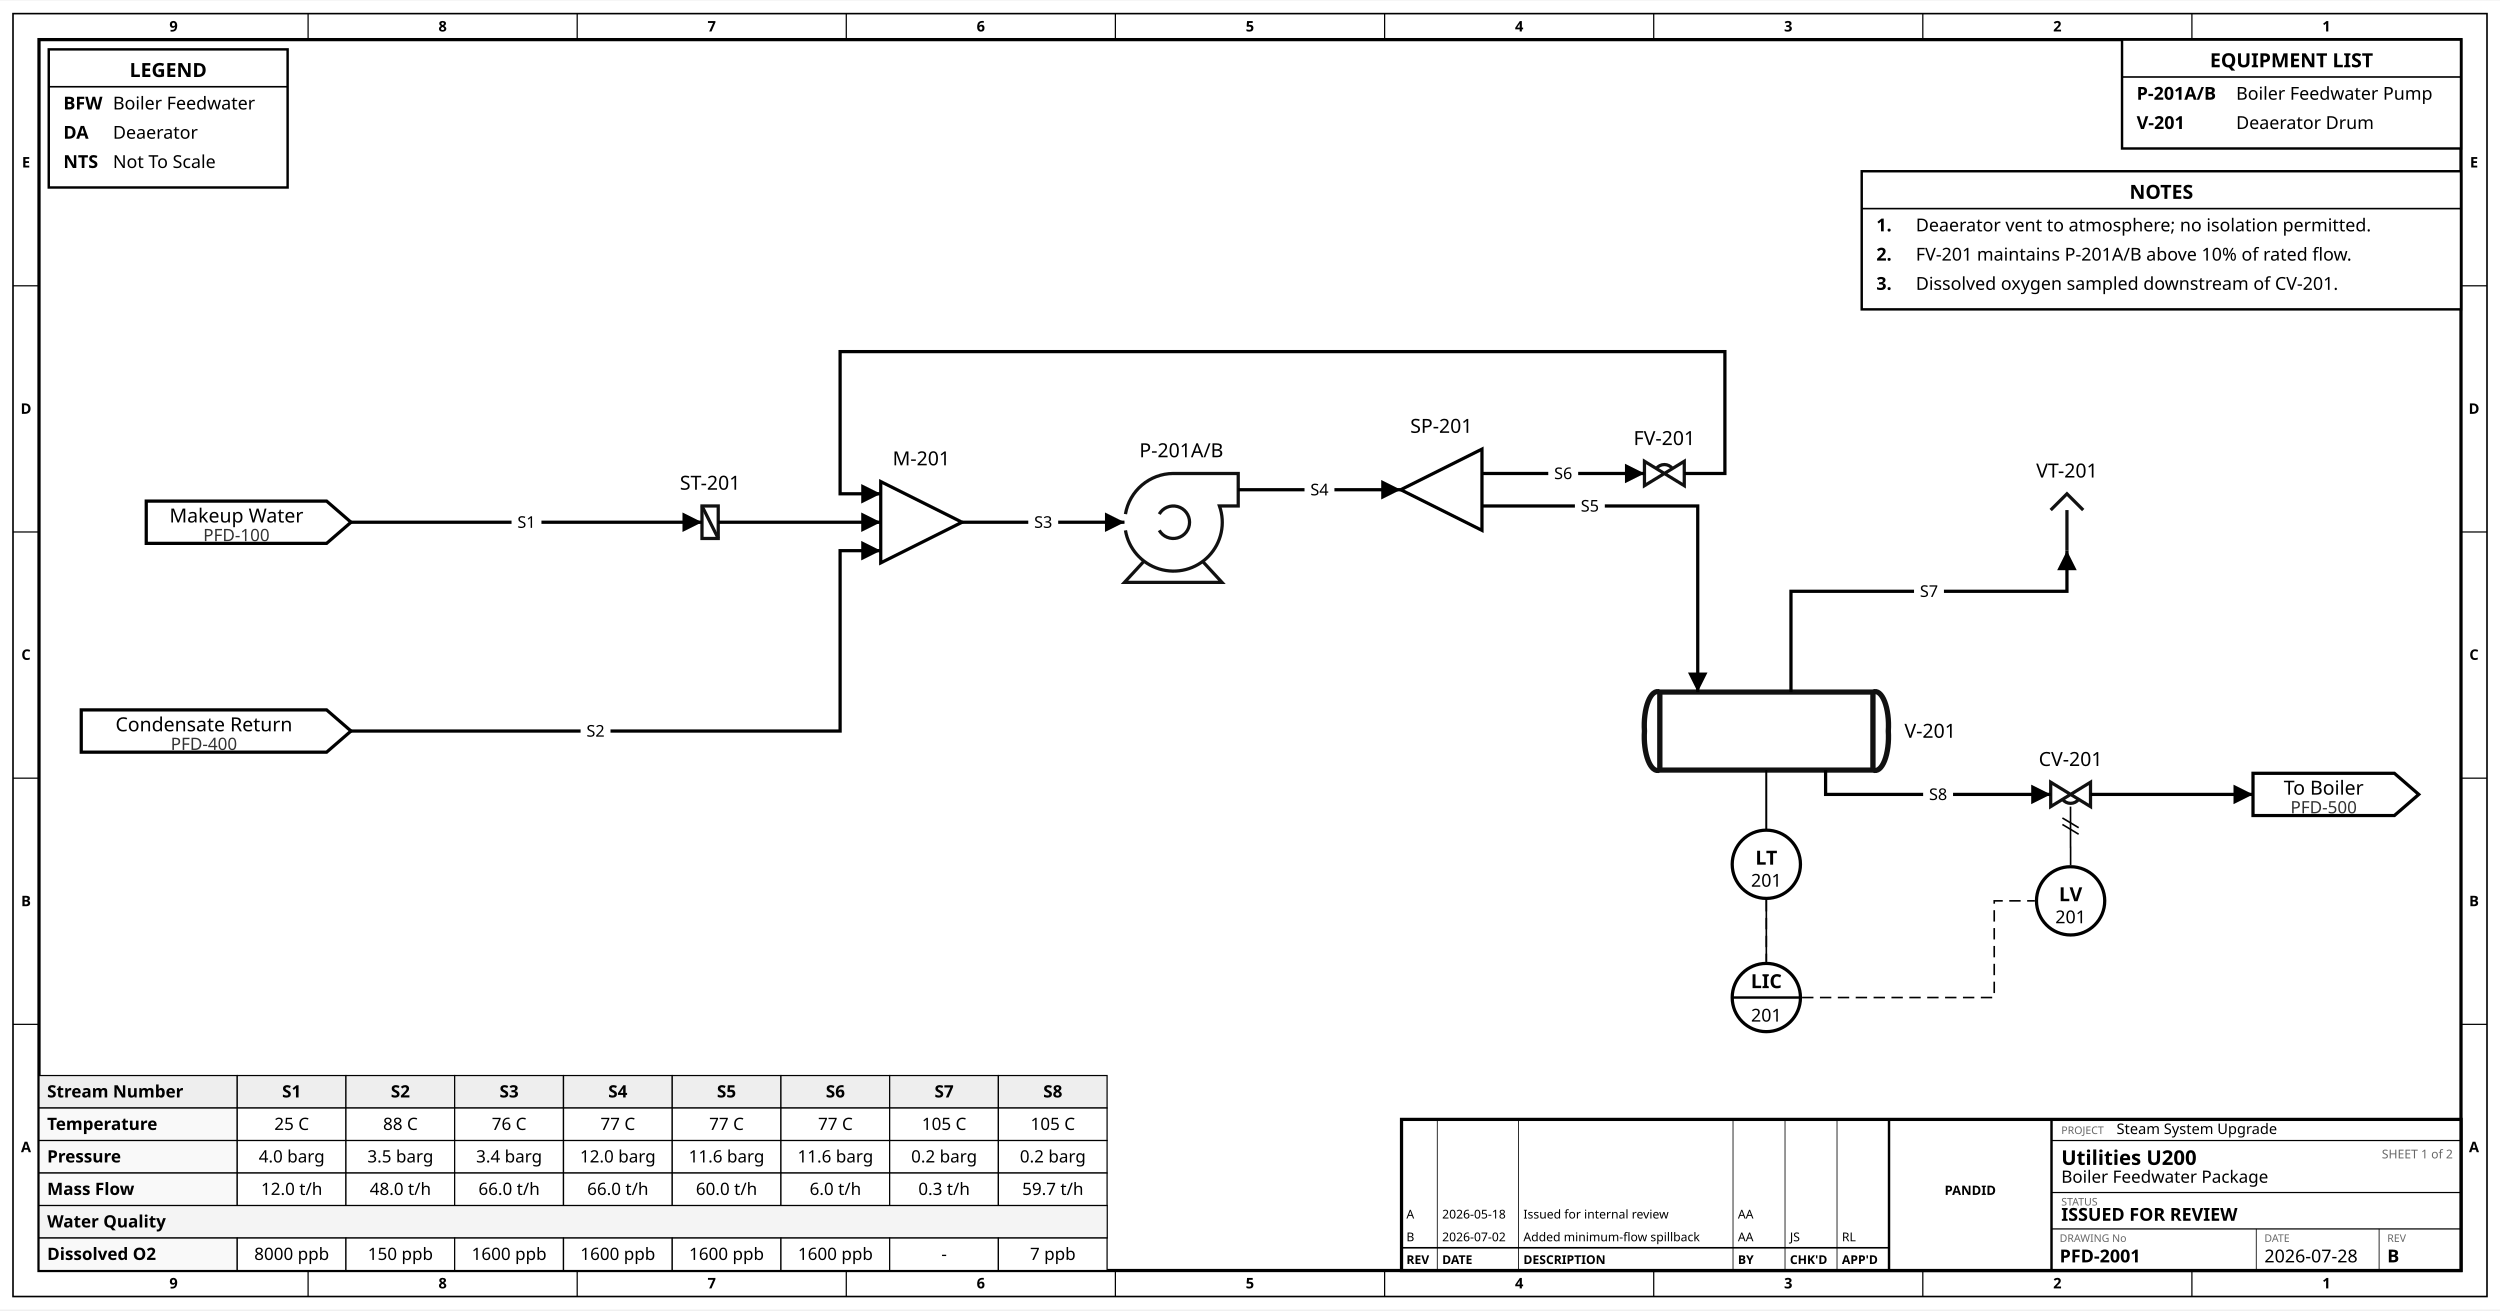
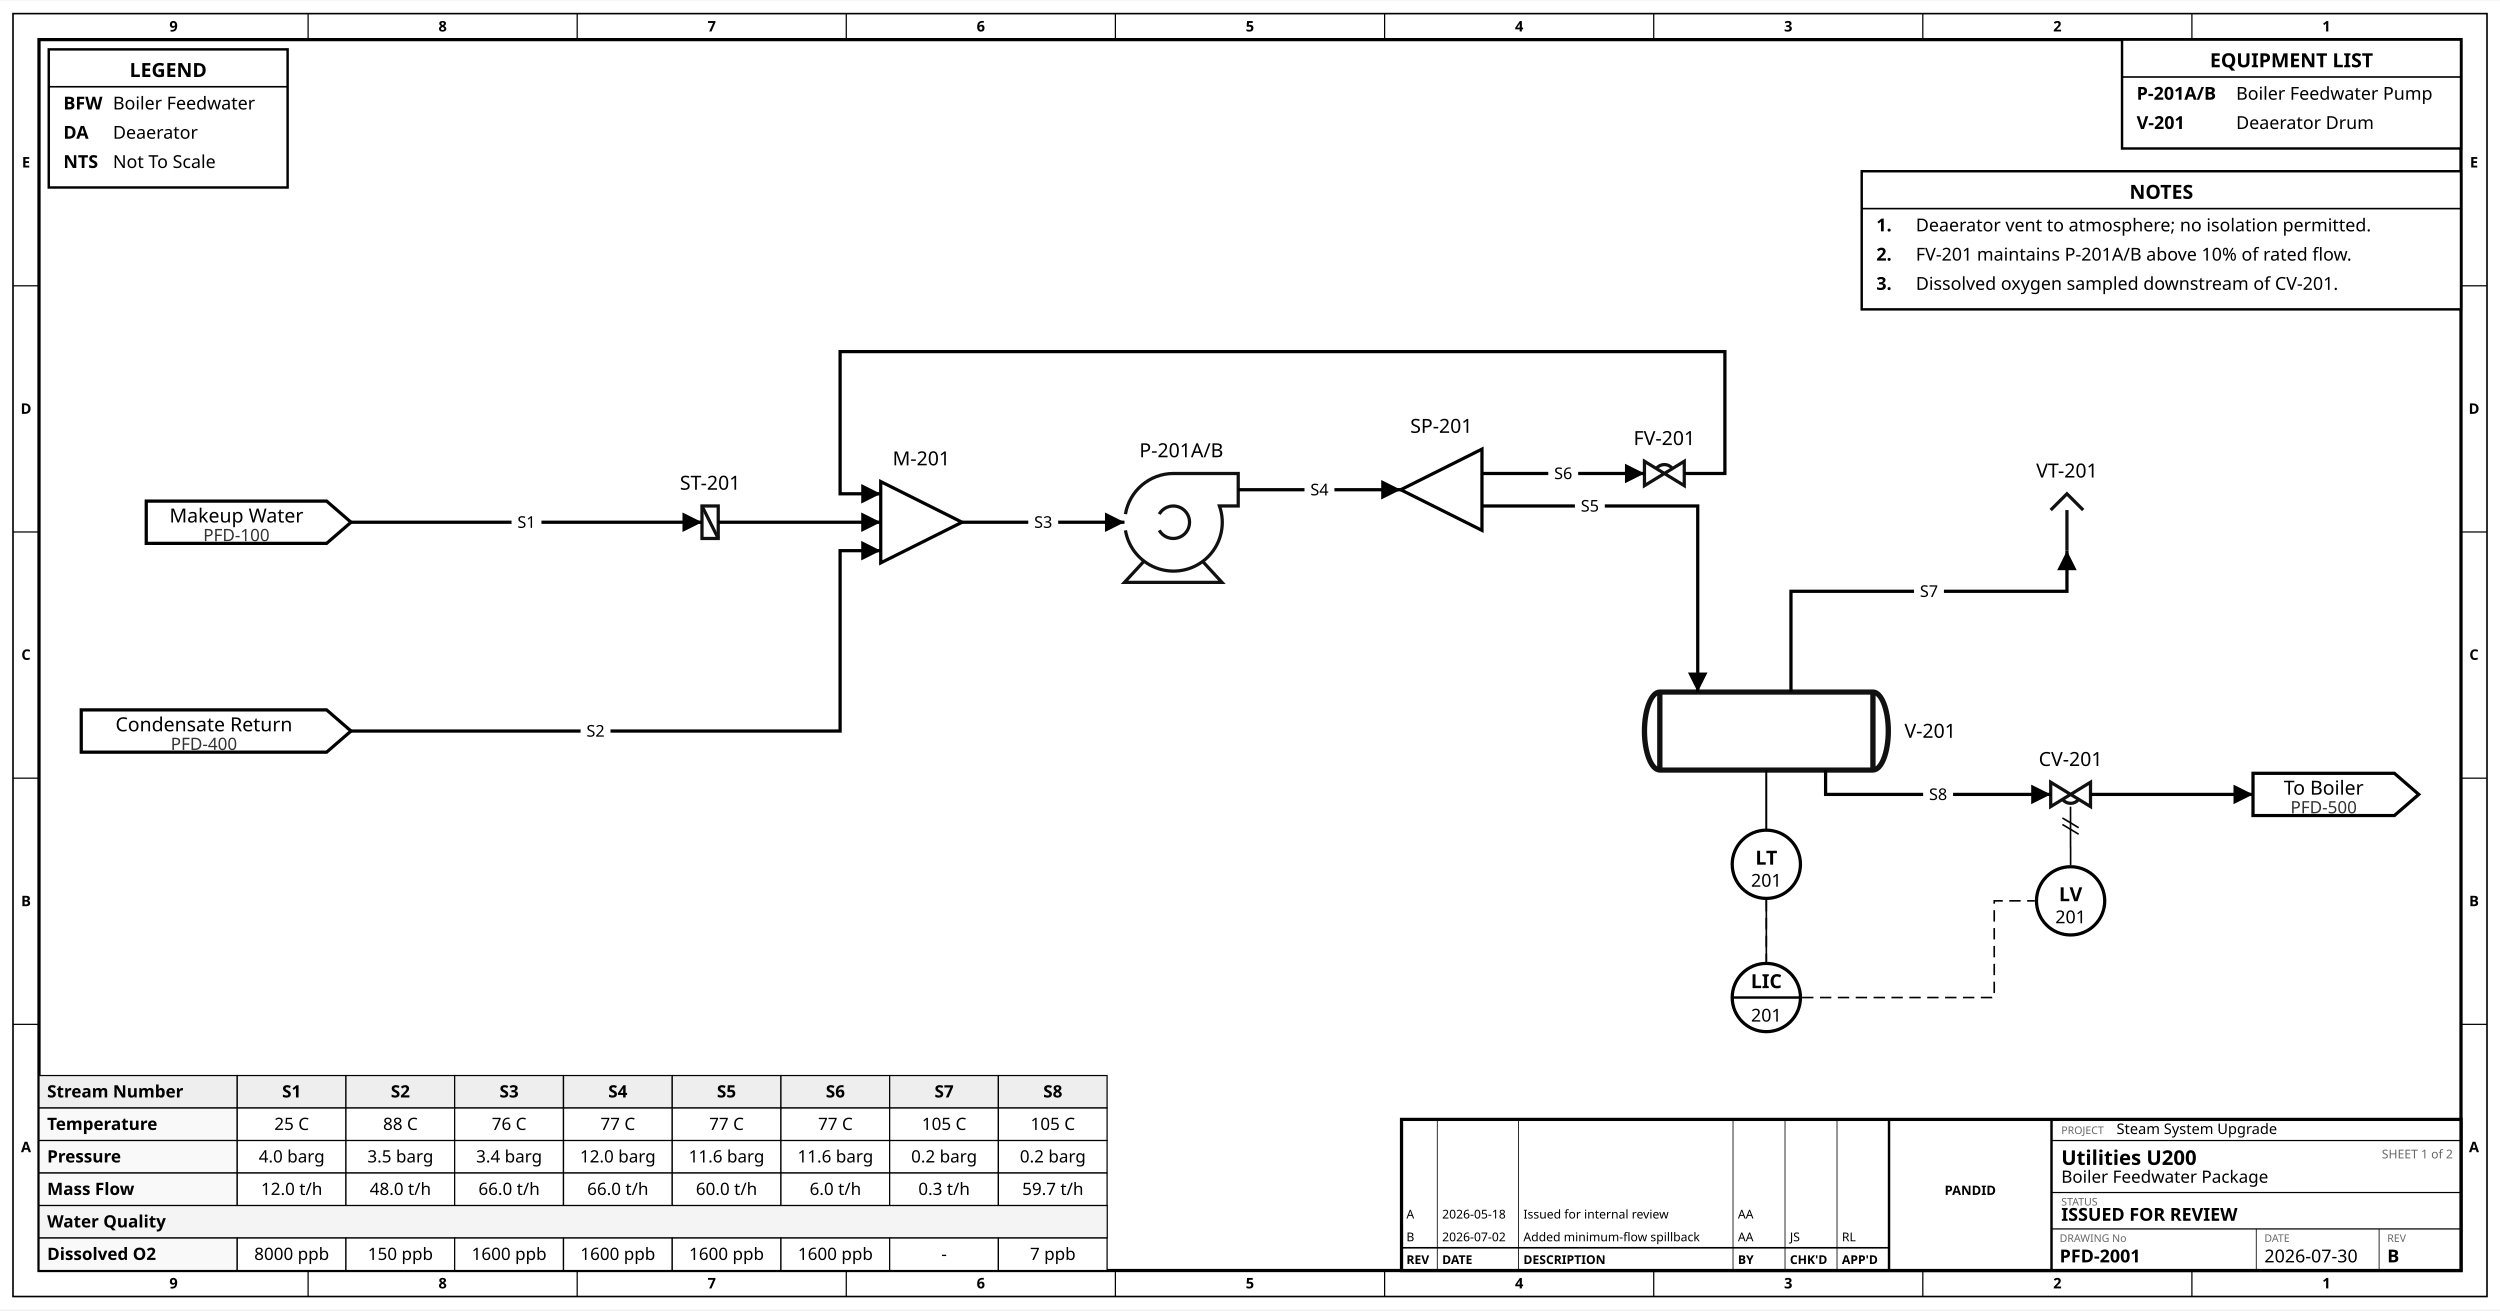
<svg xmlns="http://www.w3.org/2000/svg" width="1538" height="806" viewBox="-116.0 602.5 1538.5 805.5">
  <rect x="-116.0" y="602.5" width="1538.5" height="805.5" fill="white" />
  <rect x="-108.0" y="610.5" width="1522.5" height="789.5" fill="none" stroke="black" stroke-width="1" />
  <rect x="-92.0" y="626.5" width="1490.5" height="757.5" fill="none" stroke="black" stroke-width="2" />
  <text x="-9.2" y="621.5" font-family="sans-serif" font-size="9.0" text-anchor="middle" font-weight="bold" fill="black">9</text>
  <text x="-9.2" y="1395.0" font-family="sans-serif" font-size="9.0" text-anchor="middle" font-weight="bold" fill="black">9</text>
  <line x1="73.6" y1="610.5" x2="73.6" y2="626.5" stroke="black" stroke-width="0.75" />
  <line x1="73.6" y1="1384.0" x2="73.6" y2="1400.0" stroke="black" stroke-width="0.75" />
  <text x="156.4" y="621.5" font-family="sans-serif" font-size="9.0" text-anchor="middle" font-weight="bold" fill="black">8</text>
  <text x="156.4" y="1395.0" font-family="sans-serif" font-size="9.0" text-anchor="middle" font-weight="bold" fill="black">8</text>
  <line x1="239.2" y1="610.5" x2="239.2" y2="626.5" stroke="black" stroke-width="0.75" />
  <line x1="239.2" y1="1384.0" x2="239.2" y2="1400.0" stroke="black" stroke-width="0.75" />
  <text x="322.0" y="621.5" font-family="sans-serif" font-size="9.0" text-anchor="middle" font-weight="bold" fill="black">7</text>
  <text x="322.0" y="1395.0" font-family="sans-serif" font-size="9.0" text-anchor="middle" font-weight="bold" fill="black">7</text>
  <line x1="404.8" y1="610.5" x2="404.8" y2="626.5" stroke="black" stroke-width="0.75" />
  <line x1="404.8" y1="1384.0" x2="404.8" y2="1400.0" stroke="black" stroke-width="0.75" />
  <text x="487.6" y="621.5" font-family="sans-serif" font-size="9.0" text-anchor="middle" font-weight="bold" fill="black">6</text>
  <text x="487.6" y="1395.0" font-family="sans-serif" font-size="9.0" text-anchor="middle" font-weight="bold" fill="black">6</text>
  <line x1="570.4" y1="610.5" x2="570.4" y2="626.5" stroke="black" stroke-width="0.75" />
  <line x1="570.4" y1="1384.0" x2="570.4" y2="1400.0" stroke="black" stroke-width="0.75" />
  <text x="653.2" y="621.5" font-family="sans-serif" font-size="9.0" text-anchor="middle" font-weight="bold" fill="black">5</text>
  <text x="653.2" y="1395.0" font-family="sans-serif" font-size="9.0" text-anchor="middle" font-weight="bold" fill="black">5</text>
  <line x1="736.1" y1="610.5" x2="736.1" y2="626.5" stroke="black" stroke-width="0.75" />
  <line x1="736.1" y1="1384.0" x2="736.1" y2="1400.0" stroke="black" stroke-width="0.75" />
  <text x="818.9" y="621.5" font-family="sans-serif" font-size="9.0" text-anchor="middle" font-weight="bold" fill="black">4</text>
  <text x="818.9" y="1395.0" font-family="sans-serif" font-size="9.0" text-anchor="middle" font-weight="bold" fill="black">4</text>
  <line x1="901.7" y1="610.5" x2="901.7" y2="626.5" stroke="black" stroke-width="0.75" />
  <line x1="901.7" y1="1384.0" x2="901.7" y2="1400.0" stroke="black" stroke-width="0.75" />
  <text x="984.5" y="621.5" font-family="sans-serif" font-size="9.0" text-anchor="middle" font-weight="bold" fill="black">3</text>
  <text x="984.5" y="1395.0" font-family="sans-serif" font-size="9.0" text-anchor="middle" font-weight="bold" fill="black">3</text>
  <line x1="1067.3" y1="610.5" x2="1067.3" y2="626.5" stroke="black" stroke-width="0.75" />
  <line x1="1067.3" y1="1384.0" x2="1067.3" y2="1400.0" stroke="black" stroke-width="0.75" />
  <text x="1150.1" y="621.5" font-family="sans-serif" font-size="9.0" text-anchor="middle" font-weight="bold" fill="black">2</text>
  <text x="1150.1" y="1395.0" font-family="sans-serif" font-size="9.0" text-anchor="middle" font-weight="bold" fill="black">2</text>
  <line x1="1232.9" y1="610.5" x2="1232.9" y2="626.5" stroke="black" stroke-width="0.75" />
  <line x1="1232.9" y1="1384.0" x2="1232.9" y2="1400.0" stroke="black" stroke-width="0.75" />
  <text x="1315.7" y="621.5" font-family="sans-serif" font-size="9.0" text-anchor="middle" font-weight="bold" fill="black">1</text>
  <text x="1315.7" y="1395.0" font-family="sans-serif" font-size="9.0" text-anchor="middle" font-weight="bold" fill="black">1</text>
  <text x="-100.0" y="705.2" font-family="sans-serif" font-size="9.0" text-anchor="middle" font-weight="bold" fill="black">E</text>
  <text x="1406.5" y="705.2" font-family="sans-serif" font-size="9.0" text-anchor="middle" font-weight="bold" fill="black">E</text>
  <line x1="-108.0" y1="778.0" x2="-92.0" y2="778.0" stroke="black" stroke-width="0.75" />
  <line x1="1398.5" y1="778.0" x2="1414.5" y2="778.0" stroke="black" stroke-width="0.75" />
  <text x="-100.0" y="856.8" font-family="sans-serif" font-size="9.0" text-anchor="middle" font-weight="bold" fill="black">D</text>
  <text x="1406.5" y="856.8" font-family="sans-serif" font-size="9.0" text-anchor="middle" font-weight="bold" fill="black">D</text>
  <line x1="-108.0" y1="929.5" x2="-92.0" y2="929.5" stroke="black" stroke-width="0.75" />
  <line x1="1398.5" y1="929.5" x2="1414.5" y2="929.5" stroke="black" stroke-width="0.75" />
  <text x="-100.0" y="1008.2" font-family="sans-serif" font-size="9.0" text-anchor="middle" font-weight="bold" fill="black">C</text>
  <text x="1406.5" y="1008.2" font-family="sans-serif" font-size="9.0" text-anchor="middle" font-weight="bold" fill="black">C</text>
  <line x1="-108.0" y1="1081.0" x2="-92.0" y2="1081.0" stroke="black" stroke-width="0.75" />
  <line x1="1398.5" y1="1081.0" x2="1414.5" y2="1081.0" stroke="black" stroke-width="0.75" />
  <text x="-100.0" y="1159.8" font-family="sans-serif" font-size="9.0" text-anchor="middle" font-weight="bold" fill="black">B</text>
  <text x="1406.5" y="1159.8" font-family="sans-serif" font-size="9.0" text-anchor="middle" font-weight="bold" fill="black">B</text>
  <line x1="-108.0" y1="1232.5" x2="-92.0" y2="1232.5" stroke="black" stroke-width="0.75" />
  <line x1="1398.5" y1="1232.5" x2="1414.5" y2="1232.5" stroke="black" stroke-width="0.75" />
  <text x="-100.0" y="1311.2" font-family="sans-serif" font-size="9.0" text-anchor="middle" font-weight="bold" fill="black">A</text>
  <text x="1406.5" y="1311.2" font-family="sans-serif" font-size="9.0" text-anchor="middle" font-weight="bold" fill="black">A</text>
  <rect x="-86.0" y="632.5" width="147.0" height="85.0" fill="white" stroke="black" stroke-width="1.5" />
  <text x="-12.5" y="649.5" font-family="sans-serif" font-size="12.0" text-anchor="middle" font-weight="bold" fill="black">LEGEND</text>
  <line x1="-86.0" y1="655.5" x2="61.0" y2="655.5" stroke="black" stroke-width="1" />
  <text x="-77.0" y="669.5" font-family="sans-serif" font-size="11.0" text-anchor="start" font-weight="bold" fill="black">BFW</text>
  <text x="-46.5" y="669.5" font-family="sans-serif" font-size="11.0" text-anchor="start" fill="black">Boiler Feedwater</text>
  <text x="-77.0" y="687.5" font-family="sans-serif" font-size="11.0" text-anchor="start" font-weight="bold" fill="black">DA</text>
  <text x="-46.5" y="687.5" font-family="sans-serif" font-size="11.0" text-anchor="start" fill="black">Deaerator</text>
  <text x="-77.0" y="705.5" font-family="sans-serif" font-size="11.0" text-anchor="start" font-weight="bold" fill="black">NTS</text>
  <text x="-46.5" y="705.5" font-family="sans-serif" font-size="11.0" text-anchor="start" fill="black">Not To Scale</text>
  <rect x="1189.9" y="626.5" width="208.6" height="67.0" fill="white" stroke="black" stroke-width="1.5" />
  <text x="1294.2" y="643.5" font-family="sans-serif" font-size="12.0" text-anchor="middle" font-weight="bold" fill="black">EQUIPMENT LIST</text>
  <line x1="1189.9" y1="649.5" x2="1398.5" y2="649.5" stroke="black" stroke-width="1" />
  <text x="1198.9" y="663.5" font-family="sans-serif" font-size="11.0" text-anchor="start" font-weight="bold" fill="black">P-201A/B</text>
  <text x="1260.1" y="663.5" font-family="sans-serif" font-size="11.0" text-anchor="start" fill="black">Boiler Feedwater Pump</text>
  <text x="1198.9" y="681.5" font-family="sans-serif" font-size="11.0" text-anchor="start" font-weight="bold" fill="black">V-201</text>
  <text x="1260.1" y="681.5" font-family="sans-serif" font-size="11.0" text-anchor="start" fill="black">Deaerator Drum</text>
  <rect x="1029.7" y="707.5" width="368.8" height="85.0" fill="white" stroke="black" stroke-width="1.5" />
  <text x="1214.1" y="724.5" font-family="sans-serif" font-size="12.0" text-anchor="middle" font-weight="bold" fill="black">NOTES</text>
  <line x1="1029.7" y1="730.5" x2="1398.5" y2="730.5" stroke="black" stroke-width="1" />
  <text x="1038.7" y="744.5" font-family="sans-serif" font-size="11.0" text-anchor="start" font-weight="bold" fill="black">1.</text>
  <text x="1063.0" y="744.5" font-family="sans-serif" font-size="11.0" text-anchor="start" fill="black">Deaerator vent to atmosphere; no isolation permitted.</text>
  <text x="1038.7" y="762.5" font-family="sans-serif" font-size="11.0" text-anchor="start" font-weight="bold" fill="black">2.</text>
  <text x="1063.0" y="762.5" font-family="sans-serif" font-size="11.0" text-anchor="start" fill="black">FV-201 maintains P-201A/B above 10% of rated flow.</text>
  <text x="1038.7" y="780.5" font-family="sans-serif" font-size="11.0" text-anchor="start" font-weight="bold" fill="black">3.</text>
  <text x="1063.0" y="780.5" font-family="sans-serif" font-size="11.0" text-anchor="start" fill="black">Dissolved oxygen sampled downstream of CV-201.</text>
  <g id="stream_table">
    <rect x="-92.0" y="1264.0" width="122.0" height="20.0" fill="#eee" stroke="black" stroke-width="0.75" />
    <text x="-87.0" y="1277.5" font-family="sans-serif" font-size="10.5" font-weight="bold" text-anchor="start">Stream Number</text>
    <rect x="30.0" y="1264.0" width="66.9" height="20.0" fill="#eee" stroke="black" stroke-width="0.75" />
    <text x="63.5" y="1277.5" font-family="sans-serif" font-size="10.5" font-weight="bold" text-anchor="middle">S1</text>
    <rect x="96.9" y="1264.0" width="66.9" height="20.0" fill="#eee" stroke="black" stroke-width="0.75" />
    <text x="130.4" y="1277.5" font-family="sans-serif" font-size="10.5" font-weight="bold" text-anchor="middle">S2</text>
    <rect x="163.8" y="1264.0" width="66.9" height="20.0" fill="#eee" stroke="black" stroke-width="0.75" />
    <text x="197.3" y="1277.5" font-family="sans-serif" font-size="10.5" font-weight="bold" text-anchor="middle">S3</text>
    <rect x="230.8" y="1264.0" width="66.9" height="20.0" fill="#eee" stroke="black" stroke-width="0.75" />
    <text x="264.2" y="1277.5" font-family="sans-serif" font-size="10.5" font-weight="bold" text-anchor="middle">S4</text>
    <rect x="297.7" y="1264.0" width="66.9" height="20.0" fill="#eee" stroke="black" stroke-width="0.75" />
    <text x="331.1" y="1277.5" font-family="sans-serif" font-size="10.5" font-weight="bold" text-anchor="middle">S5</text>
    <rect x="364.6" y="1264.0" width="66.9" height="20.0" fill="#eee" stroke="black" stroke-width="0.75" />
    <text x="398.1" y="1277.5" font-family="sans-serif" font-size="10.5" font-weight="bold" text-anchor="middle">S6</text>
    <rect x="431.5" y="1264.0" width="66.9" height="20.0" fill="#eee" stroke="black" stroke-width="0.75" />
    <text x="465.0" y="1277.5" font-family="sans-serif" font-size="10.5" font-weight="bold" text-anchor="middle">S7</text>
    <rect x="498.4" y="1264.0" width="66.9" height="20.0" fill="#eee" stroke="black" stroke-width="0.75" />
    <text x="531.9" y="1277.5" font-family="sans-serif" font-size="10.5" font-weight="bold" text-anchor="middle">S8</text>
    <rect x="-92.0" y="1284.0" width="122.0" height="20.0" fill="#f9f9f9" stroke="black" stroke-width="0.75" />
    <text x="-87.0" y="1297.5" font-family="sans-serif" font-size="10.5" font-weight="bold" text-anchor="start">Temperature</text>
    <rect x="30.0" y="1284.0" width="66.9" height="20.0" fill="white" stroke="black" stroke-width="0.75" />
    <text x="63.5" y="1297.5" font-family="sans-serif" font-size="10.5" text-anchor="middle">25 C</text>
    <rect x="96.9" y="1284.0" width="66.9" height="20.0" fill="white" stroke="black" stroke-width="0.75" />
    <text x="130.4" y="1297.5" font-family="sans-serif" font-size="10.5" text-anchor="middle">88 C</text>
    <rect x="163.8" y="1284.0" width="66.9" height="20.0" fill="white" stroke="black" stroke-width="0.75" />
    <text x="197.3" y="1297.5" font-family="sans-serif" font-size="10.5" text-anchor="middle">76 C</text>
    <rect x="230.8" y="1284.0" width="66.9" height="20.0" fill="white" stroke="black" stroke-width="0.75" />
    <text x="264.2" y="1297.5" font-family="sans-serif" font-size="10.5" text-anchor="middle">77 C</text>
    <rect x="297.7" y="1284.0" width="66.9" height="20.0" fill="white" stroke="black" stroke-width="0.75" />
    <text x="331.1" y="1297.5" font-family="sans-serif" font-size="10.5" text-anchor="middle">77 C</text>
    <rect x="364.6" y="1284.0" width="66.9" height="20.0" fill="white" stroke="black" stroke-width="0.75" />
    <text x="398.1" y="1297.5" font-family="sans-serif" font-size="10.5" text-anchor="middle">77 C</text>
    <rect x="431.5" y="1284.0" width="66.9" height="20.0" fill="white" stroke="black" stroke-width="0.75" />
    <text x="465.0" y="1297.5" font-family="sans-serif" font-size="10.5" text-anchor="middle">105 C</text>
    <rect x="498.4" y="1284.0" width="66.9" height="20.0" fill="white" stroke="black" stroke-width="0.75" />
    <text x="531.9" y="1297.5" font-family="sans-serif" font-size="10.5" text-anchor="middle">105 C</text>
    <rect x="-92.0" y="1304.0" width="122.0" height="20.0" fill="#f9f9f9" stroke="black" stroke-width="0.75" />
    <text x="-87.0" y="1317.5" font-family="sans-serif" font-size="10.5" font-weight="bold" text-anchor="start">Pressure</text>
    <rect x="30.0" y="1304.0" width="66.9" height="20.0" fill="white" stroke="black" stroke-width="0.75" />
    <text x="63.5" y="1317.5" font-family="sans-serif" font-size="10.5" text-anchor="middle">4.0 barg</text>
    <rect x="96.9" y="1304.0" width="66.9" height="20.0" fill="white" stroke="black" stroke-width="0.75" />
    <text x="130.4" y="1317.5" font-family="sans-serif" font-size="10.5" text-anchor="middle">3.5 barg</text>
    <rect x="163.8" y="1304.0" width="66.9" height="20.0" fill="white" stroke="black" stroke-width="0.75" />
    <text x="197.3" y="1317.5" font-family="sans-serif" font-size="10.5" text-anchor="middle">3.4 barg</text>
    <rect x="230.8" y="1304.0" width="66.9" height="20.0" fill="white" stroke="black" stroke-width="0.75" />
    <text x="264.2" y="1317.5" font-family="sans-serif" font-size="10.5" text-anchor="middle">12.0 barg</text>
    <rect x="297.7" y="1304.0" width="66.9" height="20.0" fill="white" stroke="black" stroke-width="0.75" />
    <text x="331.1" y="1317.5" font-family="sans-serif" font-size="10.5" text-anchor="middle">11.6 barg</text>
    <rect x="364.6" y="1304.0" width="66.9" height="20.0" fill="white" stroke="black" stroke-width="0.75" />
    <text x="398.1" y="1317.5" font-family="sans-serif" font-size="10.5" text-anchor="middle">11.6 barg</text>
    <rect x="431.5" y="1304.0" width="66.9" height="20.0" fill="white" stroke="black" stroke-width="0.75" />
    <text x="465.0" y="1317.5" font-family="sans-serif" font-size="10.5" text-anchor="middle">0.2 barg</text>
    <rect x="498.4" y="1304.0" width="66.9" height="20.0" fill="white" stroke="black" stroke-width="0.75" />
    <text x="531.9" y="1317.5" font-family="sans-serif" font-size="10.5" text-anchor="middle">0.2 barg</text>
    <rect x="-92.0" y="1324.0" width="122.0" height="20.0" fill="#f9f9f9" stroke="black" stroke-width="0.75" />
    <text x="-87.0" y="1337.5" font-family="sans-serif" font-size="10.5" font-weight="bold" text-anchor="start">Mass Flow</text>
    <rect x="30.0" y="1324.0" width="66.9" height="20.0" fill="white" stroke="black" stroke-width="0.75" />
    <text x="63.5" y="1337.5" font-family="sans-serif" font-size="10.5" text-anchor="middle">12.0 t/h</text>
    <rect x="96.9" y="1324.0" width="66.9" height="20.0" fill="white" stroke="black" stroke-width="0.75" />
    <text x="130.4" y="1337.5" font-family="sans-serif" font-size="10.5" text-anchor="middle">48.0 t/h</text>
    <rect x="163.8" y="1324.0" width="66.9" height="20.0" fill="white" stroke="black" stroke-width="0.75" />
    <text x="197.3" y="1337.5" font-family="sans-serif" font-size="10.5" text-anchor="middle">66.0 t/h</text>
    <rect x="230.8" y="1324.0" width="66.9" height="20.0" fill="white" stroke="black" stroke-width="0.75" />
    <text x="264.2" y="1337.5" font-family="sans-serif" font-size="10.5" text-anchor="middle">66.0 t/h</text>
    <rect x="297.7" y="1324.0" width="66.9" height="20.0" fill="white" stroke="black" stroke-width="0.75" />
    <text x="331.1" y="1337.5" font-family="sans-serif" font-size="10.5" text-anchor="middle">60.0 t/h</text>
    <rect x="364.6" y="1324.0" width="66.9" height="20.0" fill="white" stroke="black" stroke-width="0.75" />
    <text x="398.1" y="1337.5" font-family="sans-serif" font-size="10.5" text-anchor="middle">6.0 t/h</text>
    <rect x="431.5" y="1324.0" width="66.9" height="20.0" fill="white" stroke="black" stroke-width="0.75" />
    <text x="465.0" y="1337.5" font-family="sans-serif" font-size="10.5" text-anchor="middle">0.3 t/h</text>
    <rect x="498.4" y="1324.0" width="66.9" height="20.0" fill="white" stroke="black" stroke-width="0.75" />
    <text x="531.9" y="1337.5" font-family="sans-serif" font-size="10.5" text-anchor="middle">59.7 t/h</text>
    <rect x="-92.0" y="1344.0" width="657.4" height="20.0" fill="#f4f4f4" stroke="black" stroke-width="0.75" />
    <text x="-87.0" y="1357.5" font-family="sans-serif" font-size="10.5" font-weight="bold" text-anchor="start">Water Quality</text>
    <rect x="-92.0" y="1364.0" width="122.0" height="20.0" fill="#f9f9f9" stroke="black" stroke-width="0.75" />
    <text x="-87.0" y="1377.5" font-family="sans-serif" font-size="10.5" font-weight="bold" text-anchor="start">Dissolved O2</text>
    <rect x="30.0" y="1364.0" width="66.9" height="20.0" fill="white" stroke="black" stroke-width="0.75" />
    <text x="63.5" y="1377.5" font-family="sans-serif" font-size="10.5" text-anchor="middle">8000 ppb</text>
    <rect x="96.9" y="1364.0" width="66.9" height="20.0" fill="white" stroke="black" stroke-width="0.75" />
    <text x="130.4" y="1377.5" font-family="sans-serif" font-size="10.5" text-anchor="middle">150 ppb</text>
    <rect x="163.8" y="1364.0" width="66.9" height="20.0" fill="white" stroke="black" stroke-width="0.75" />
    <text x="197.3" y="1377.5" font-family="sans-serif" font-size="10.5" text-anchor="middle">1600 ppb</text>
    <rect x="230.8" y="1364.0" width="66.9" height="20.0" fill="white" stroke="black" stroke-width="0.75" />
    <text x="264.2" y="1377.5" font-family="sans-serif" font-size="10.5" text-anchor="middle">1600 ppb</text>
    <rect x="297.7" y="1364.0" width="66.9" height="20.0" fill="white" stroke="black" stroke-width="0.75" />
    <text x="331.1" y="1377.5" font-family="sans-serif" font-size="10.5" text-anchor="middle">1600 ppb</text>
    <rect x="364.6" y="1364.0" width="66.9" height="20.0" fill="white" stroke="black" stroke-width="0.75" />
    <text x="398.1" y="1377.5" font-family="sans-serif" font-size="10.5" text-anchor="middle">1600 ppb</text>
    <rect x="431.5" y="1364.0" width="66.9" height="20.0" fill="white" stroke="black" stroke-width="0.75" />
    <text x="465.0" y="1377.5" font-family="sans-serif" font-size="10.5" text-anchor="middle">-</text>
    <rect x="498.4" y="1364.0" width="66.9" height="20.0" fill="white" stroke="black" stroke-width="0.75" />
    <text x="531.9" y="1377.5" font-family="sans-serif" font-size="10.5" text-anchor="middle">7 ppb</text>
  </g>
  <rect x="746.5" y="1291.0" width="652.0" height="93.0" fill="white" stroke="black" stroke-width="2" />
  <line x1="1046.5" y1="1291.0" x2="1046.5" y2="1384.0" stroke="black" stroke-width="1.5" />
  <line x1="1146.5" y1="1291.0" x2="1146.5" y2="1384.0" stroke="black" stroke-width="1.5" />
  <line x1="746.5" y1="1370.0" x2="1046.5" y2="1370.0" stroke="black" stroke-width="1" />
  <line x1="768.5" y1="1291.0" x2="768.5" y2="1384.0" stroke="black" stroke-width="0.5" />
  <line x1="818.5" y1="1291.0" x2="818.5" y2="1384.0" stroke="black" stroke-width="0.5" />
  <line x1="950.5" y1="1291.0" x2="950.5" y2="1384.0" stroke="black" stroke-width="0.5" />
  <line x1="982.5" y1="1291.0" x2="982.5" y2="1384.0" stroke="black" stroke-width="0.5" />
  <line x1="1014.5" y1="1291.0" x2="1014.5" y2="1384.0" stroke="black" stroke-width="0.5" />
  <text x="749.5" y="1380.0" font-family="sans-serif" font-size="7.5" text-anchor="start" font-weight="bold" fill="black">REV</text>
  <text x="771.5" y="1380.0" font-family="sans-serif" font-size="7.5" text-anchor="start" font-weight="bold" fill="black">DATE</text>
  <text x="821.5" y="1380.0" font-family="sans-serif" font-size="7.5" text-anchor="start" font-weight="bold" fill="black">DESCRIPTION</text>
  <text x="953.5" y="1380.0" font-family="sans-serif" font-size="7.5" text-anchor="start" font-weight="bold" fill="black">BY</text>
  <text x="985.5" y="1380.0" font-family="sans-serif" font-size="7.5" text-anchor="start" font-weight="bold" fill="black">CHK'D</text>
  <text x="1017.5" y="1380.0" font-family="sans-serif" font-size="7.5" text-anchor="start" font-weight="bold" fill="black">APP'D</text>
  <text x="749.5" y="1366.0" font-family="sans-serif" font-size="7.5" text-anchor="start" fill="black">B</text>
  <text x="771.5" y="1366.0" font-family="sans-serif" font-size="7.5" text-anchor="start" fill="black">2026-07-02</text>
  <text x="821.5" y="1366.0" font-family="sans-serif" font-size="7.5" text-anchor="start" fill="black">Added minimum-flow spillback</text>
  <text x="953.5" y="1366.0" font-family="sans-serif" font-size="7.5" text-anchor="start" fill="black">AA</text>
  <text x="985.5" y="1366.0" font-family="sans-serif" font-size="7.5" text-anchor="start" fill="black">JS</text>
  <text x="1017.5" y="1366.0" font-family="sans-serif" font-size="7.5" text-anchor="start" fill="black">RL</text>
  <text x="749.5" y="1352.0" font-family="sans-serif" font-size="7.5" text-anchor="start" fill="black">A</text>
  <text x="771.5" y="1352.0" font-family="sans-serif" font-size="7.5" text-anchor="start" fill="black">2026-05-18</text>
  <text x="821.5" y="1352.0" font-family="sans-serif" font-size="7.5" text-anchor="start" fill="black">Issued for internal review</text>
  <text x="953.5" y="1352.0" font-family="sans-serif" font-size="7.5" text-anchor="start" fill="black">AA</text>
  <text x="985.5" y="1352.0" font-family="sans-serif" font-size="7.5" text-anchor="start" fill="black" />
  <text x="1017.5" y="1352.0" font-family="sans-serif" font-size="7.5" text-anchor="start" fill="black" />
  <text x="1096.5" y="1337.5" font-family="sans-serif" font-size="8.0" text-anchor="middle" font-weight="bold" fill="black">PANDID</text>
  <text x="1152.5" y="1300.0" font-family="sans-serif" font-size="6.5" text-anchor="start" fill="#666">PROJECT</text>
  <text x="1186.5" y="1300.0" font-family="sans-serif" font-size="9.0" text-anchor="start" fill="black">Steam System Upgrade</text>
  <line x1="1146.5" y1="1304.0" x2="1398.5" y2="1304.0" stroke="black" stroke-width="0.75" />
  <line x1="1146.5" y1="1336.0" x2="1398.5" y2="1336.0" stroke="black" stroke-width="0.75" />
  <line x1="1146.5" y1="1358.4" x2="1398.5" y2="1358.4" stroke="black" stroke-width="0.75" />
  <text x="1152.5" y="1319.0" font-family="sans-serif" font-size="12.5" text-anchor="start" font-weight="bold" fill="black">Utilities U200</text>
  <text x="1152.5" y="1330.0" font-family="sans-serif" font-size="10.5" text-anchor="start" fill="black">Boiler Feedwater Package</text>
  <text x="1393.5" y="1315.0" font-family="sans-serif" font-size="7.5" text-anchor="end" fill="#666">SHEET 1 of 2</text>
  <text x="1152.5" y="1344.0" font-family="sans-serif" font-size="6.5" text-anchor="start" fill="#666">STATUS</text>
  <text x="1152.5" y="1353.4" font-family="sans-serif" font-size="11.0" text-anchor="start" font-weight="bold" fill="black">ISSUED FOR REVIEW</text>
  <text x="1151.5" y="1366.4" font-family="sans-serif" font-size="6.5" text-anchor="start" fill="#666">DRAWING No</text>
  <text x="1151.5" y="1379.0" font-family="sans-serif" font-size="11.0" text-anchor="start" font-weight="bold" fill="black">PFD-2001</text>
  <line x1="1272.5" y1="1358.4" x2="1272.5" y2="1384.0" stroke="black" stroke-width="0.5" />
  <text x="1277.5" y="1366.4" font-family="sans-serif" font-size="6.5" text-anchor="start" fill="#666">DATE</text>
-   <text x="1277.5" y="1379.0" font-family="sans-serif" font-size="11.0" text-anchor="start" fill="black">2026-07-28</text>
+   <text x="1277.5" y="1379.0" font-family="sans-serif" font-size="11.0" text-anchor="start" fill="black">2026-07-30</text>
  <line x1="1348.1" y1="1358.4" x2="1348.1" y2="1384.0" stroke="black" stroke-width="0.5" />
  <text x="1353.1" y="1366.4" font-family="sans-serif" font-size="6.5" text-anchor="start" fill="#666">REV</text>
  <text x="1353.1" y="1379.0" font-family="sans-serif" font-size="11.0" text-anchor="start" font-weight="bold" fill="black">B</text>
  <defs>
    <marker id="arrow_black" viewBox="0 0 10 10" refX="10" refY="5" markerWidth="12" markerHeight="12" markerUnits="userSpaceOnUse" orient="auto-start-reverse">
      <path d="M 0 0 L 10 5 L 0 10 z" fill="black" />
    </marker>
    <symbol id="sym_fitting_strainer" viewBox="0 0 10.0 20.0" overflow="visible">
      <g transform="scale(0.25)">
        <rect x="0.0" y="0.0" width="40.0" height="80.0" fill="none" stroke="#111" stroke-width="8.0" />
        <path d="M 0.0 0.0 L 40.0 80.0" fill="none" stroke="#111" stroke-width="8.0" />
      </g>
    </symbol>
    <symbol id="sym_instrument" viewBox="0 0 44.0 44.0" overflow="visible">
      <circle cx="22" cy="22" r="21" fill="white" stroke="black" stroke-width="2" />
    </symbol>
    <symbol id="sym_instrument_panel" viewBox="0 0 44.0 44.0" overflow="visible">
      <circle cx="22" cy="22" r="21" fill="white" stroke="black" stroke-width="2" />
      <line x1="1" y1="22" x2="43" y2="22" stroke="black" stroke-width="1.5" />
    </symbol>
    <symbol id="sym_mixer" viewBox="0 0 50.0 50.0" overflow="visible">
      <polygon points="0,0 50,25 0,50" fill="none" stroke="black" stroke-width="2" />
    </symbol>
    <symbol id="sym_pump" viewBox="0 0 70.0 67.0" overflow="visible">
      <path d="M 12.0 54.0 L 0.0 67.0 L 60.0 67.0 L 48.0 54.0" fill="none" stroke="#111" stroke-width="2.0" />
      <path d="M 0.6 25.0 A 30.0 30.0 0.0 0 1 30.0 0.0 L 70.0 0.0 L 70.0 20.0 L 58.45 20.0 A 30.0 30.0 0.0 0 1 51.859 50.83 A 30.0 30.0 0.0 0 1 21.341 58.742 A 30.0 30.0 0.0 0 1 0.6 35.0" fill="none" stroke="#111" stroke-width="2.0" />
      <path d="M 21.4 25.0 A 10.0 10.0 0.0 1 1 21.4 35.0" fill="none" stroke="#111" stroke-width="2.0" />
    </symbol>
    <symbol id="sym_splitter" viewBox="0 0 50.0 50.0" overflow="visible">
      <polygon points="0,25 50,0 50,50" fill="none" stroke="black" stroke-width="2" />
    </symbol>
    <symbol id="sym_valve_control" viewBox="0 0 24.5 15.0" overflow="visible">
      <g transform="scale(0.25)">
        <path d="M 0.0 60.0 L 0.0 0.0 L 98.0 60.0 L 98.0 0.0 Z" fill="none" stroke="#111" stroke-width="8.0" />
        <path d="M 29.0 18.0 A 25.0 25.0 0.0 0 1 69.0 18.0" fill="none" stroke="#111" stroke-width="8.0" />
      </g>
    </symbol>
    <symbol id="sym_vent" viewBox="0 0 20.0 35.0" overflow="visible">
      <g transform="scale(0.25)">
        <path d="M 40.0 40.0 L 40.0 140.0 M 0.0 40.0 L 40.0 0.0 L 80.0 40.0" fill="none" stroke="#111" stroke-width="8.0" />
      </g>
    </symbol>
    <symbol id="sym_vessel_horizontal" viewBox="0 0 91.5 30.0" preserveAspectRatio="none" overflow="visible">
-       <path d="M 5.77 30.0 L 85.77 30.0 A 5.0 13.0 0.0 0 0 91.539 15.0 A 5.0 13.0 0.0 0 0 85.77 0.0 L 5.77 0.0 A 5.0 13.0 0.0 0 0 0.001 15.0 A 5.0 13.0 0.0 0 0 5.77 30.0 Z M 5.77 0.0 L 5.77 30.0 M 85.77 0.0 L 85.77 30.0" fill="none" stroke="#111" stroke-width="2.0" />
+       <path d="M 5.77 30.0 L 85.77 30.0 A 5.769 15.0 0.0 0 0 91.539 15.0 A 5.769 15.0 0.0 0 0 85.77 0.0 L 5.77 0.0 A 5.769 15.0 0.0 0 0 0.001 15.0 A 5.769 15.0 0.0 0 0 5.77 30.0 Z M 5.77 0.0 L 5.77 30.0 M 85.77 0.0 L 85.77 30.0" fill="none" stroke="#111" stroke-width="2.0" />
    </symbol>
  </defs>
  <g id="units">
    <polygon points="-26.0,910.5 85,910.5 100,923.5 85,936.5 -26.0,936.5" fill="transparent" stroke="black" stroke-width="2" />
    <text x="29.5" y="919.5" font-family="sans-serif" font-size="12" text-anchor="middle" dominant-baseline="middle">Makeup Water</text>
    <text x="29.5" y="931.5" font-family="sans-serif" font-size="10.5" text-anchor="middle" dominant-baseline="middle" fill="#333">PFD-100</text>
    <use href="#sym_fitting_strainer" x="316" y="913.5" width="10.0" height="20.0" />
    <polygon points="-66.0,1039.0 85,1039.0 100,1052.0 85,1065.0 -66.0,1065.0" fill="transparent" stroke="black" stroke-width="2" />
    <text x="9.5" y="1048.0" font-family="sans-serif" font-size="12" text-anchor="middle" dominant-baseline="middle">Condensate Return</text>
    <text x="9.5" y="1060.0" font-family="sans-serif" font-size="10.5" text-anchor="middle" dominant-baseline="middle" fill="#333">PFD-400</text>
    <use href="#sym_mixer" x="426" y="898.5" width="50.0" height="50.0" />
    <use href="#sym_pump" x="576" y="893.5" width="70.0" height="67.0" />
    <use href="#sym_splitter" x="746" y="878.5" width="50.0" height="50.0" />
    <use href="#sym_valve_control" x="896" y="886" width="24.5" height="15.0" />
    <use href="#sym_vessel_horizontal" x="896" y="1028" width="150" height="48" />
    <use href="#sym_vent" x="1146" y="906" width="20.0" height="35.0" />
    <use href="#sym_valve_control" x="1146" y="1083.5" width="24.5" height="15.0" transform="translate(0, 2182) scale(1, -1)" />
    <polygon points="1270.5,1078.0 1357.5,1078.0 1372.5,1091.0 1357.5,1104.0 1270.5,1104.0" fill="transparent" stroke="black" stroke-width="2" />
    <text x="1314.0" y="1087.0" font-family="sans-serif" font-size="12" text-anchor="middle" dominant-baseline="middle">To Boiler</text>
    <text x="1314.0" y="1099.0" font-family="sans-serif" font-size="10.5" text-anchor="middle" dominant-baseline="middle" fill="#333">PFD-500</text>
  </g>
  <g id="streams">
    <path d="M 100.0,923.5 L 316.0,923.5" fill="none" stroke="black" stroke-width="2" marker-end="url(#arrow_black)" />
    <path d="M 326.0,923.5 L 426.0,923.5" fill="none" stroke="black" stroke-width="2" marker-end="url(#arrow_black)" />
    <path d="M 100.0,1052.0 L 401.0,1052.0 L 401.0,941.0 L 426.0,941.0" fill="none" stroke="black" stroke-width="2" marker-end="url(#arrow_black)" />
    <path d="M 476.0,923.5 L 576.0,923.5" fill="none" stroke="black" stroke-width="2" marker-end="url(#arrow_black)" />
    <path d="M 646.0,903.5 L 746.0,903.5" fill="none" stroke="black" stroke-width="2" marker-end="url(#arrow_black)" />
    <path d="M 796.0,913.5 L 928.787,913.5 L 928.787,1028.0" fill="none" stroke="black" stroke-width="2" marker-end="url(#arrow_black)" />
    <path d="M 796.0,893.5 L 896.0,893.5" fill="none" stroke="black" stroke-width="2" marker-end="url(#arrow_black)" />
    <path d="M 920.5,893.5 L 945.5,893.5 L 945.5,818.5 L 401.0,818.5 L 401.0,906.0 L 426.0,906.0" fill="none" stroke="black" stroke-width="2" marker-end="url(#arrow_black)" />
    <path d="M 986.164,1028.0 L 986.164,966.0 L 1156.0,966.0 L 1156.0,941.0" fill="none" stroke="black" stroke-width="2" marker-end="url(#arrow_black)" />
    <path d="M 1007.475,1076.0 L 1007.475,1091.0 L 1146.0,1091.0" fill="none" stroke="black" stroke-width="2" marker-end="url(#arrow_black)" />
    <path d="M 1170.5,1091.0 L 1270.5,1091.0" fill="none" stroke="black" stroke-width="2" marker-end="url(#arrow_black)" />
    <path d="M 971.0,1156.0 L 971.0,1194.0" fill="none" stroke="black" stroke-width="1" stroke-dasharray="7,4" />
    <path d="M 993.0,1216.0 L 1111.25,1216.0 L 1111.25,1156.5 L 1136.25,1156.5" fill="none" stroke="black" stroke-width="1" stroke-dasharray="7,4" />
    <path d="M 1158.25,1134.5 L 1158.25,1123.5 L 1158.2,1123.5 L 1158.2,1098.5" fill="none" stroke="black" stroke-width="1" />
    <line x1="1153.2" y1="1105.5" x2="1163.2" y2="1111.5" stroke="black" stroke-width="1" />
    <line x1="1153.2" y1="1109.5" x2="1163.2" y2="1115.5" stroke="black" stroke-width="1" />
    <rect x="198.8" y="917.0" width="18.4" height="13.0" fill="white" />
    <text x="208.0" y="923.5" font-family="sans-serif" font-size="10" text-anchor="middle" dominant-baseline="middle" fill="black">S1</text>
    <rect x="241.3" y="1045.5" width="18.4" height="13.0" fill="white" />
    <text x="250.5" y="1052.0" font-family="sans-serif" font-size="10" text-anchor="middle" dominant-baseline="middle" fill="black">S2</text>
    <rect x="516.8" y="917.0" width="18.4" height="13.0" fill="white" />
    <text x="526.0" y="923.5" font-family="sans-serif" font-size="10" text-anchor="middle" dominant-baseline="middle" fill="black">S3</text>
    <rect x="686.8" y="897.0" width="18.4" height="13.0" fill="white" />
    <text x="696.0" y="903.5" font-family="sans-serif" font-size="10" text-anchor="middle" dominant-baseline="middle" fill="black">S4</text>
    <rect x="853.2" y="907.0" width="18.4" height="13.0" fill="white" />
    <text x="862.4" y="913.5" font-family="sans-serif" font-size="10" text-anchor="middle" dominant-baseline="middle" fill="black">S5</text>
    <rect x="836.8" y="887.0" width="18.4" height="13.0" fill="white" />
    <text x="846.0" y="893.5" font-family="sans-serif" font-size="10" text-anchor="middle" dominant-baseline="middle" fill="black">S6</text>
    <rect x="1061.9" y="959.5" width="18.4" height="13.0" fill="white" />
    <text x="1071.1" y="966.0" font-family="sans-serif" font-size="10" text-anchor="middle" dominant-baseline="middle" fill="black">S7</text>
    <rect x="1067.5" y="1084.5" width="18.4" height="13.0" fill="white" />
    <text x="1076.7" y="1091.0" font-family="sans-serif" font-size="10" text-anchor="middle" dominant-baseline="middle" fill="black">S8</text>
  </g>
  <g id="instrument_taps">
    <line x1="971" y1="1076" x2="971" y2="1134" stroke="black" stroke-width="1" />
    <line x1="971" y1="1076" x2="971" y2="1216" stroke="black" stroke-width="1" />
  </g>
  <g id="instruments">
    <use href="#sym_instrument" x="949" y="1112" width="44.0" height="44.0" />
    <text x="971.0" y="1130.0" font-family="sans-serif" font-size="12" font-weight="bold" text-anchor="middle" dominant-baseline="middle">LT</text>
    <text x="971.0" y="1144.0" font-family="sans-serif" font-size="11" text-anchor="middle" dominant-baseline="middle">201</text>
    <use href="#sym_instrument_panel" x="949" y="1194" width="44.0" height="44.0" />
    <text x="971.0" y="1206.0" font-family="sans-serif" font-size="12" font-weight="bold" text-anchor="middle" dominant-baseline="middle">LIC</text>
    <text x="971.0" y="1227.0" font-family="sans-serif" font-size="11" text-anchor="middle" dominant-baseline="middle">201</text>
    <use href="#sym_instrument" x="1136.25" y="1134.5" width="44.0" height="44.0" />
    <text x="1158.25" y="1152.5" font-family="sans-serif" font-size="12" font-weight="bold" text-anchor="middle" dominant-baseline="middle">LV</text>
    <text x="1158.25" y="1166.5" font-family="sans-serif" font-size="11" text-anchor="middle" dominant-baseline="middle">201</text>
  </g>
  <g id="unit_labels">
    <rect x="297.2" y="891.5" width="47.6" height="15.0" fill="white" />
    <text x="321.0" y="903.5" font-family="sans-serif" font-size="12" text-anchor="middle" dominant-baseline="baseline">ST-201</text>
    <rect x="430.5" y="876.5" width="41.0" height="15.0" fill="white" />
    <text x="451.0" y="888.5" font-family="sans-serif" font-size="12" text-anchor="middle" dominant-baseline="baseline">M-201</text>
    <rect x="580.6" y="871.5" width="60.8" height="15.0" fill="white" />
    <text x="611.0" y="883.5" font-family="sans-serif" font-size="12" text-anchor="middle" dominant-baseline="baseline">P-201A/B</text>
    <rect x="747.2" y="856.5" width="47.6" height="15.0" fill="white" />
    <text x="771.0" y="868.5" font-family="sans-serif" font-size="12" text-anchor="middle" dominant-baseline="baseline">SP-201</text>
    <rect x="884.5" y="864.0" width="47.6" height="15.0" fill="white" />
    <text x="908.25" y="876.0" font-family="sans-serif" font-size="12" text-anchor="middle" dominant-baseline="baseline">FV-201</text>
    <rect x="1056.0" y="1044.5" width="41.0" height="15.0" fill="white" />
    <text x="1056.0" y="1052.0" font-family="sans-serif" font-size="12" text-anchor="start" dominant-baseline="middle">V-201</text>
    <rect x="1132.2" y="884.0" width="47.6" height="15.0" fill="white" />
    <text x="1156.0" y="896.0" font-family="sans-serif" font-size="12" text-anchor="middle" dominant-baseline="baseline">VT-201</text>
    <rect x="1134.5" y="1061.5" width="47.6" height="15.0" fill="white" />
    <text x="1158.25" y="1073.5" font-family="sans-serif" font-size="12" text-anchor="middle" dominant-baseline="baseline">CV-201</text>
  </g>
</svg>
